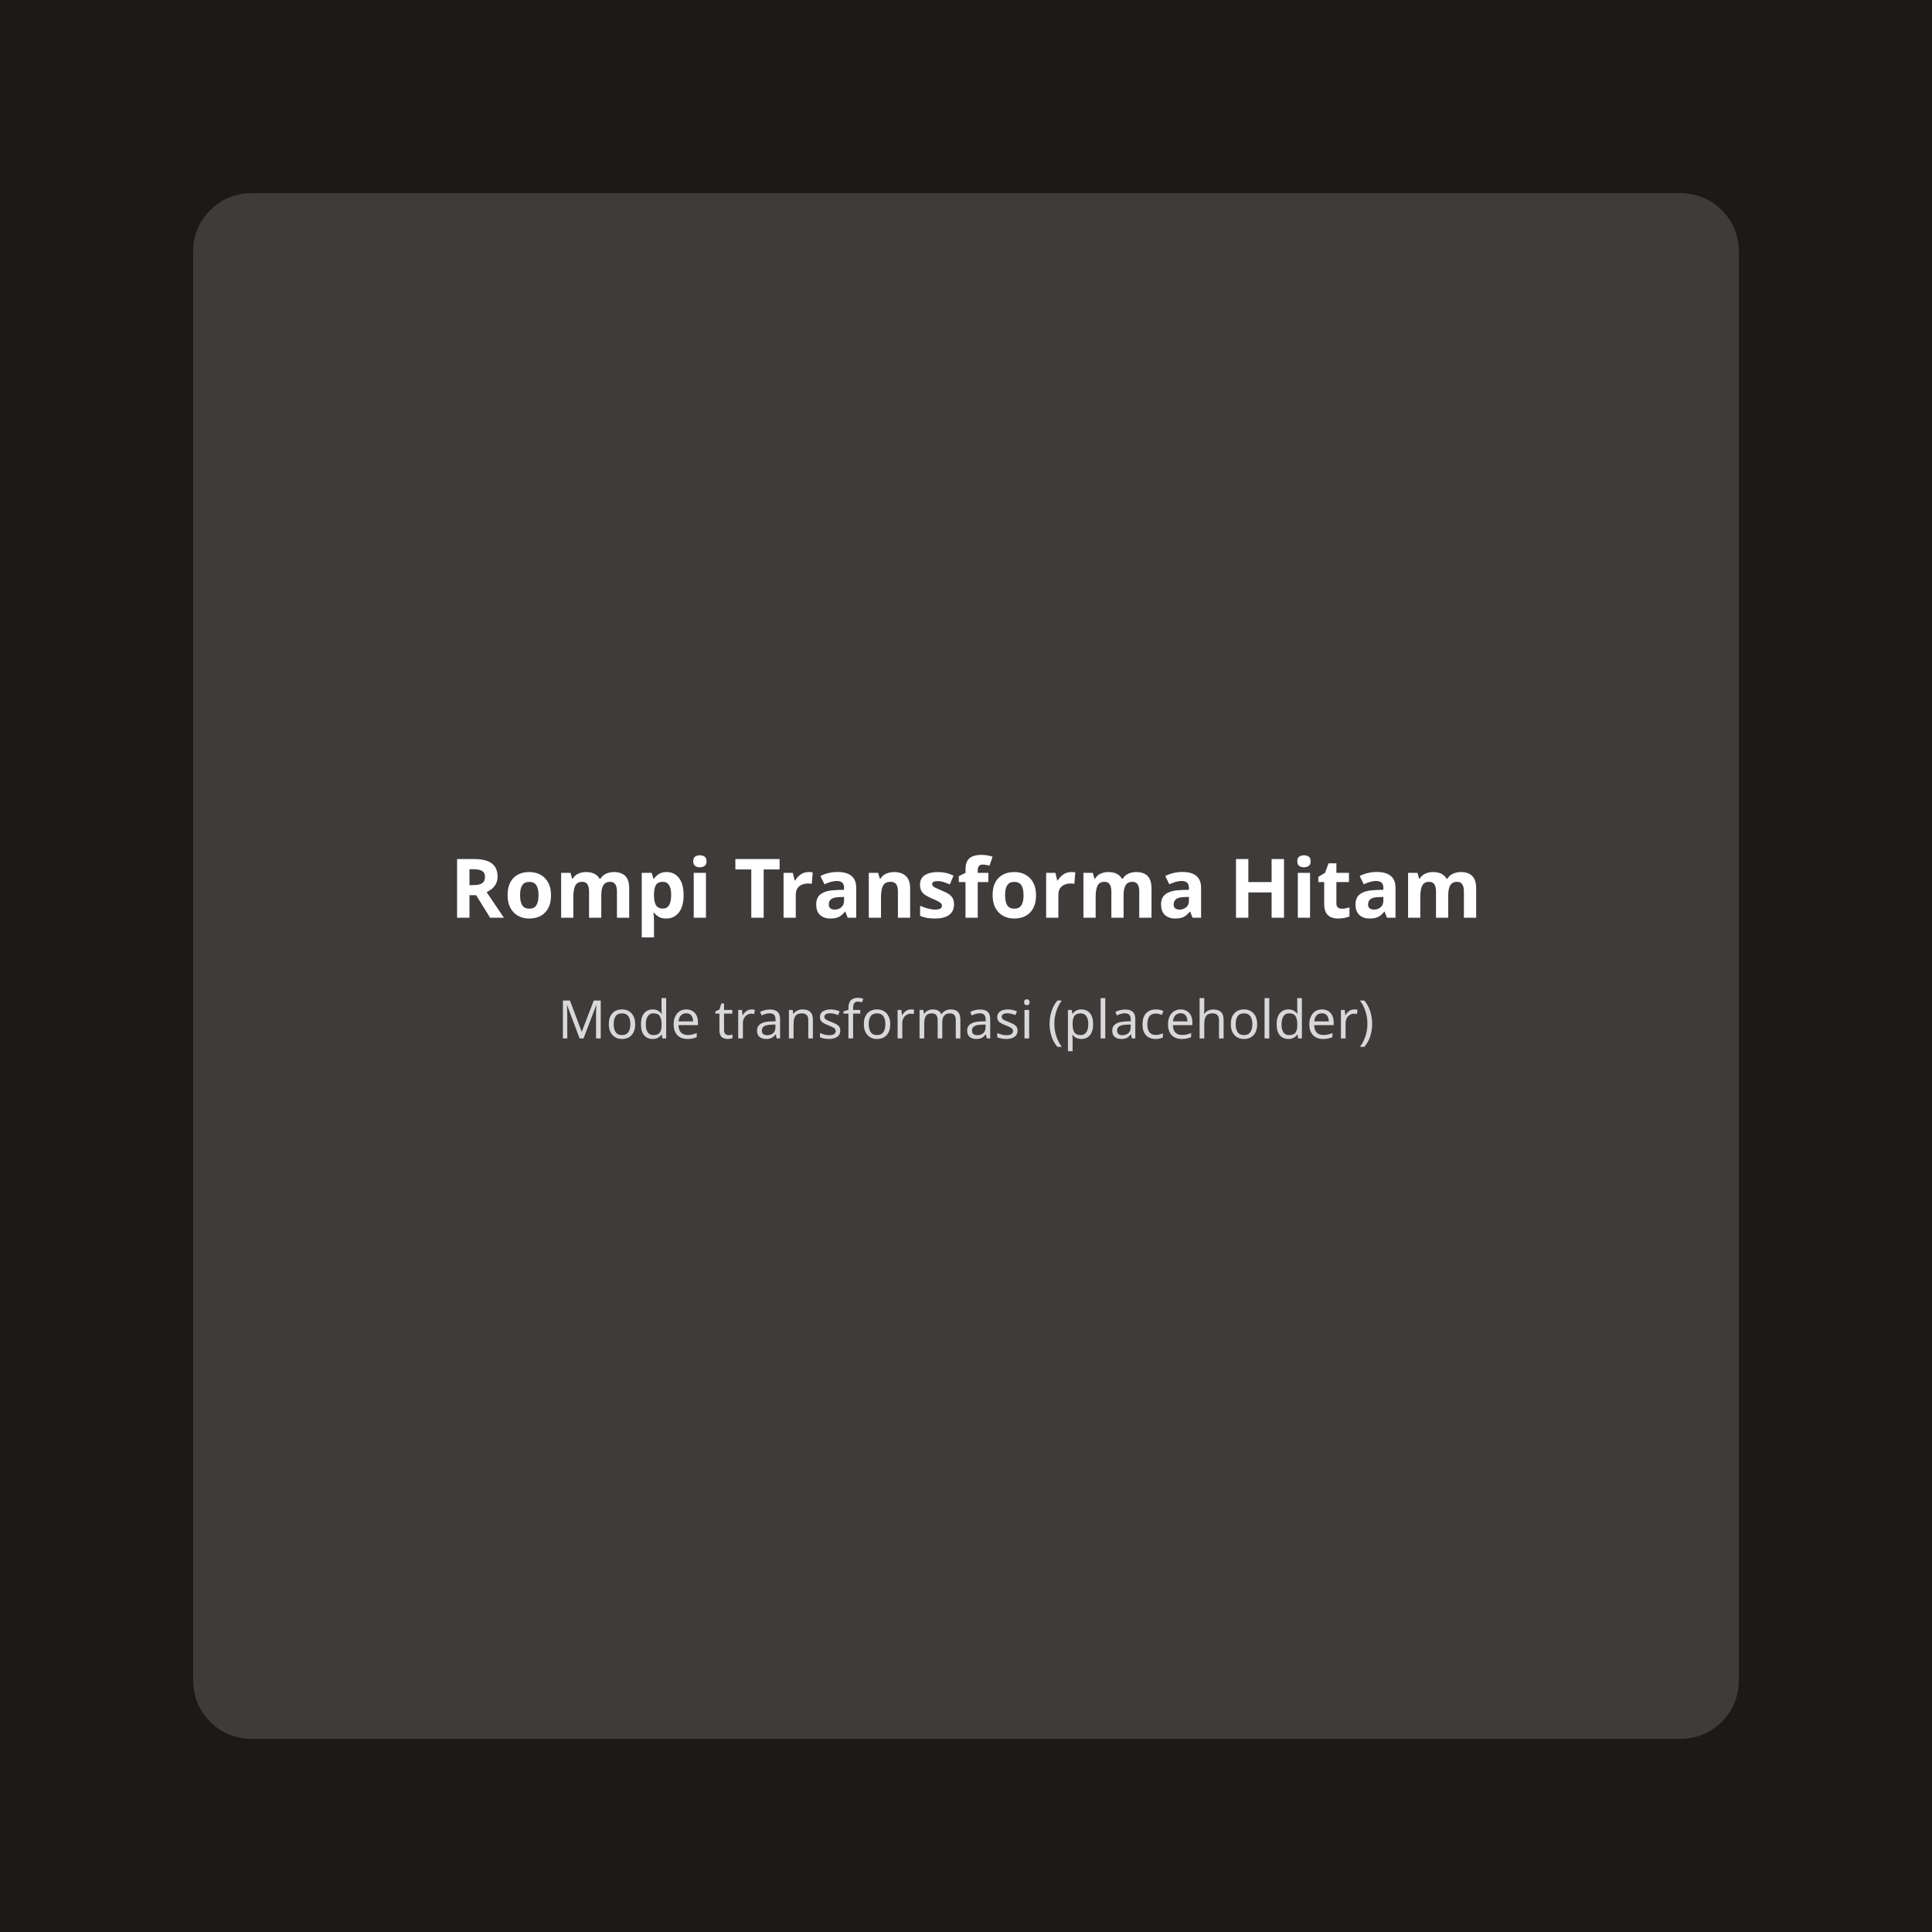
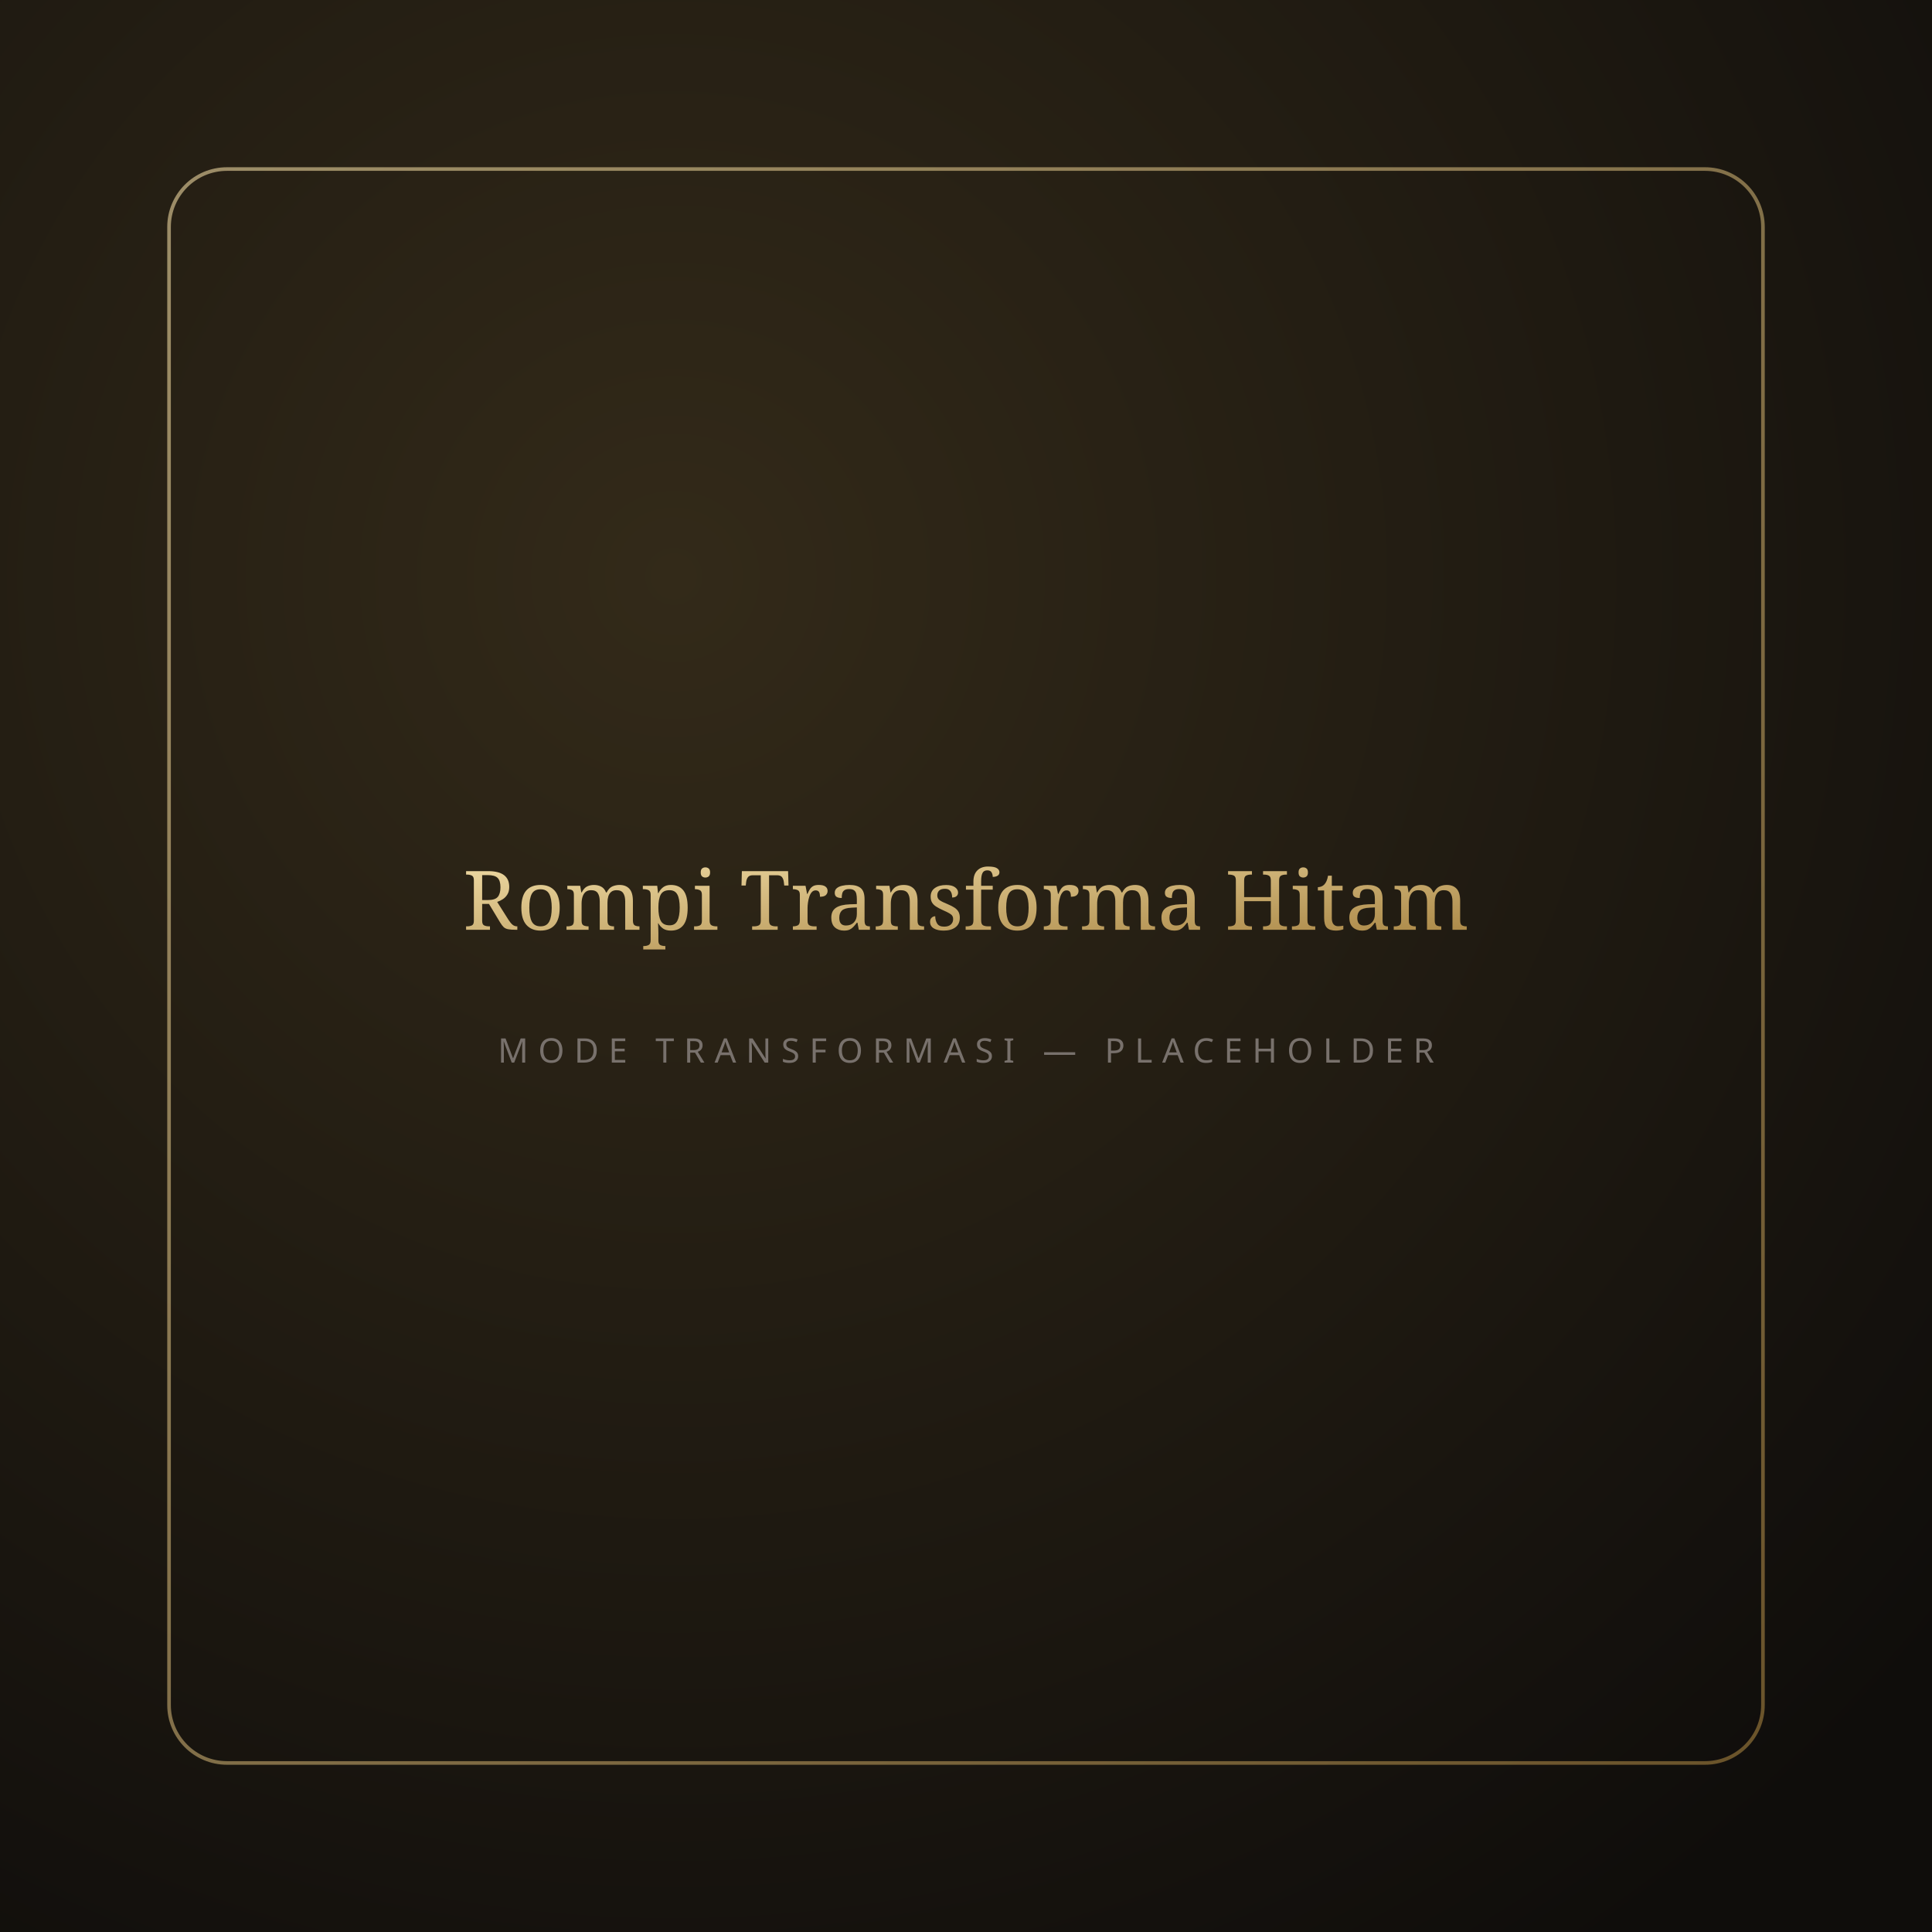
<svg xmlns="http://www.w3.org/2000/svg" width="800" height="800" viewBox="0 0 800 800">
-   <rect width="800" height="800" fill="#1c1917" />
-   <rect x="80" y="80" width="640" height="640" rx="24" fill="#ffffff" fill-opacity="0.15" />
-   <text x="400" y="380" text-anchor="middle" font-family="sans-serif" font-size="34" fill="#ffffff" font-weight="bold">Rompi Transforma Hitam</text>
-   <text x="400" y="430" text-anchor="middle" font-family="sans-serif" font-size="22" fill="#ffffff" fill-opacity="0.8">Mode transformasi (placeholder)</text>
+   <defs>
+     <radialGradient id="glow" cx="35%" cy="30%" r="85%">
+       <stop offset="0%" stop-color="#332a19" />
+       <stop offset="100%" stop-color="#0f0d0b" />
+     </radialGradient>
+     <linearGradient id="gold" x1="0" y1="0" x2="1" y2="1">
+       <stop offset="0%" stop-color="#ecd7a0" />
+       <stop offset="100%" stop-color="#a5813f" />
+     </linearGradient>
+   </defs>
+   <rect width="800" height="800" fill="url(#glow)" />
+   <rect x="70" y="70" width="660" height="660" rx="24" fill="none" stroke="url(#gold)" stroke-width="1.5" opacity="0.6" />
+   <text x="400" y="385" text-anchor="middle" font-family="Georgia, serif" font-size="34" fill="url(#gold)">Rompi Transforma Hitam</text>
+   <text x="400" y="440" text-anchor="middle" font-family="sans-serif" font-size="14" letter-spacing="4" fill="#78716c">MODE TRANSFORMASI — PLACEHOLDER</text>
</svg>
